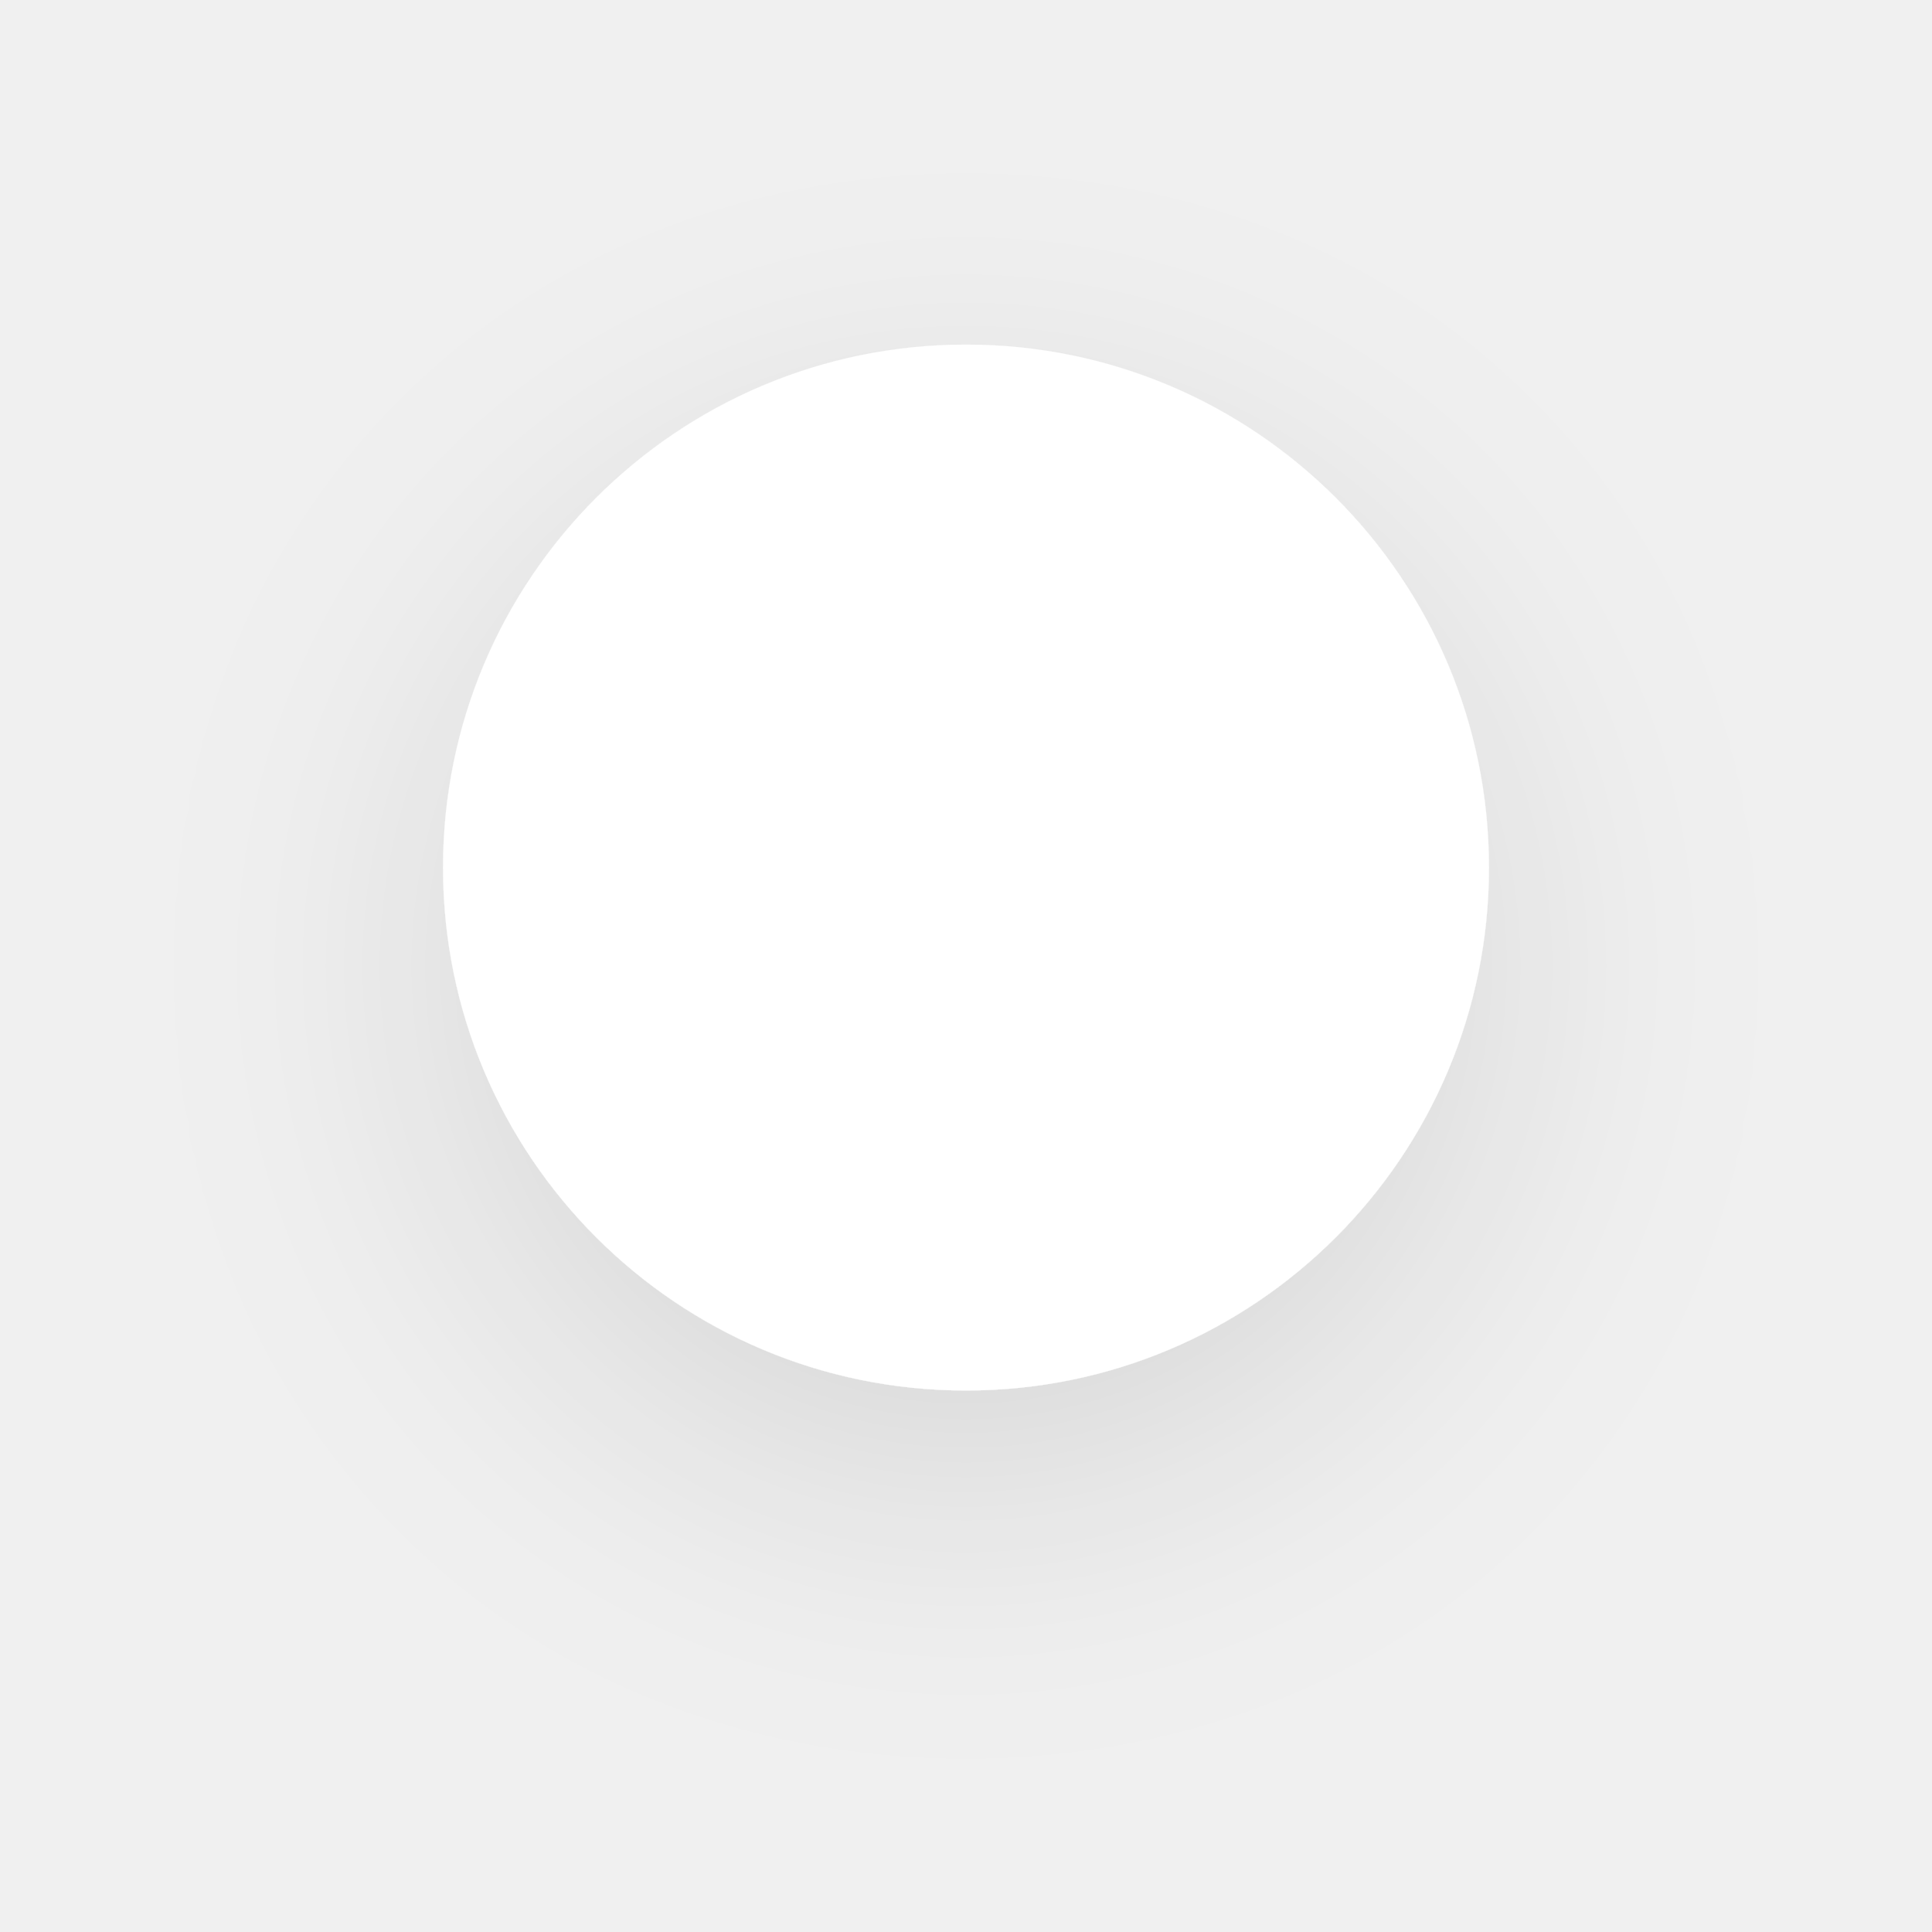
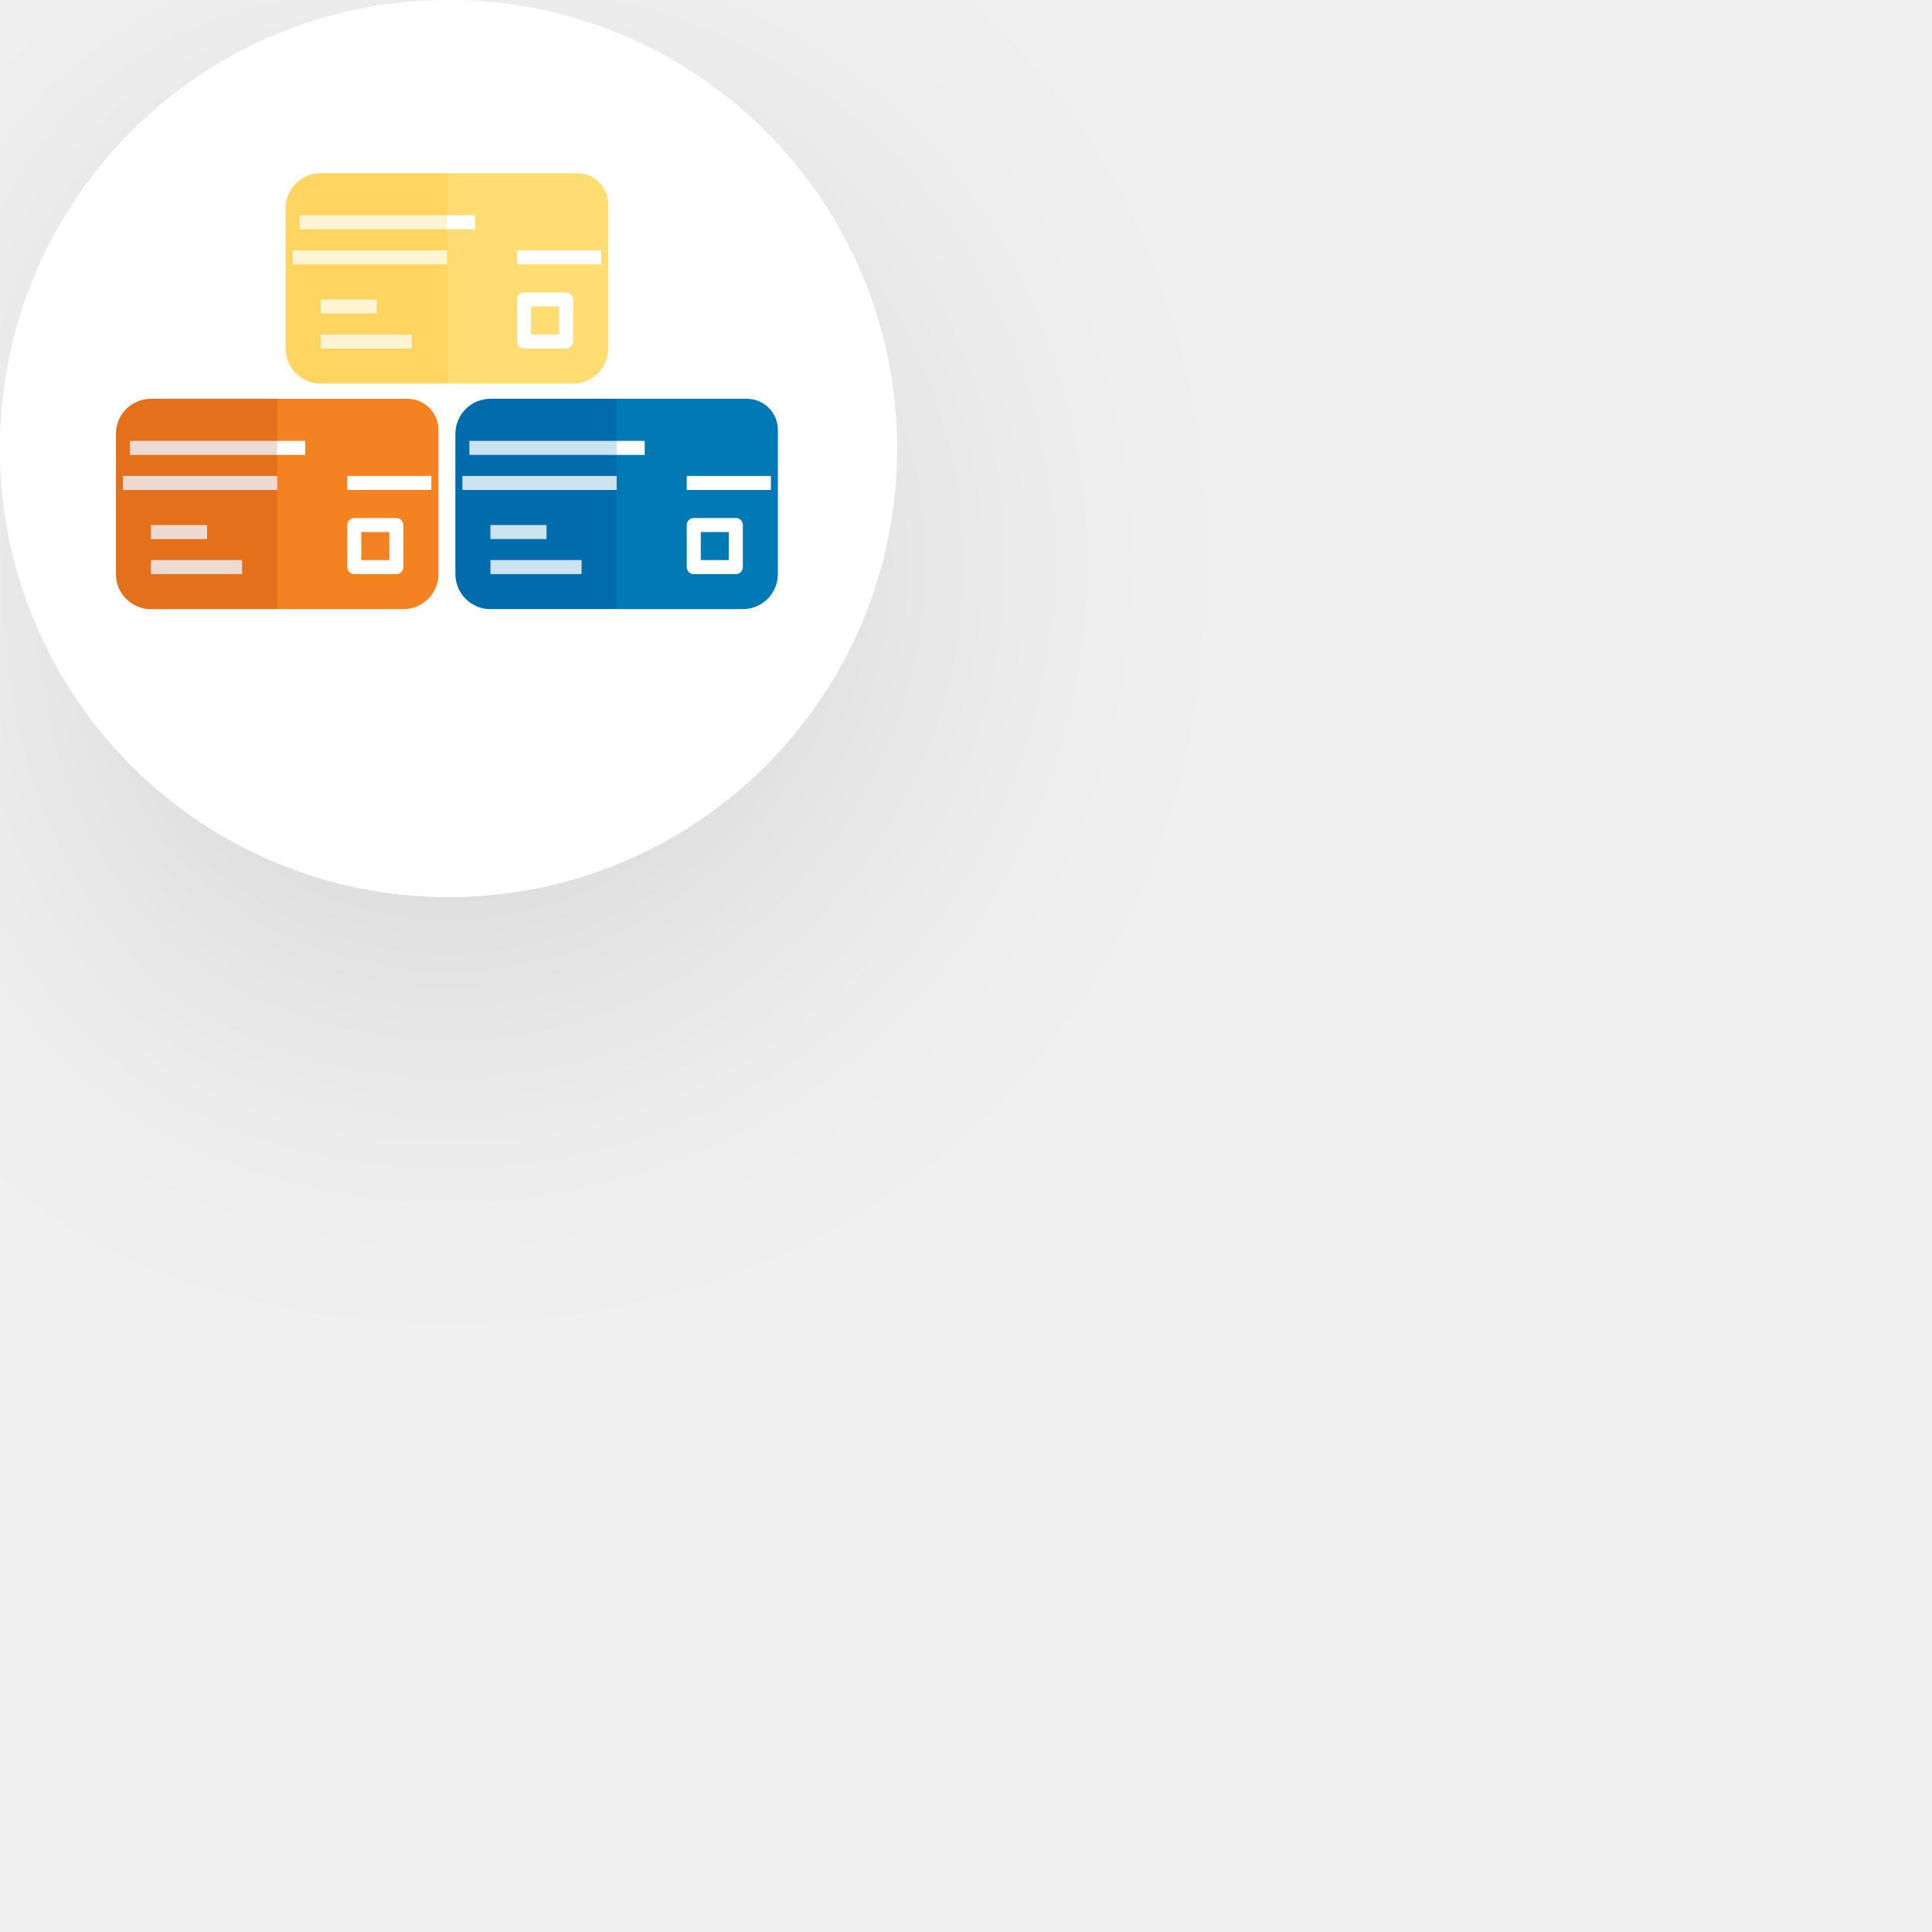
- <svg xmlns="http://www.w3.org/2000/svg" width="196.234" height="196.234" viewBox="0 0 196.234 196.234">
+ <svg xmlns="http://www.w3.org/2000/svg" width="168.007" height="168.007" viewBox="0 0 168.007 168.007">
  <defs>
-     <style>.a{fill:#fff;}.b{fill:none;}.c{clip-path:url(#e);}.d{clip-path:url(#f);}.e{clip-path:url(#g);}.f{fill:#ffdd73;}.g{fill:#0079b5;}.h{fill:#f58220;}.i{opacity:0.2;}.i,.l{mix-blend-mode:multiply;isolation:isolate;}.j{clip-path:url(#h);}.k{fill:#a74d24;}.l{opacity:0.3;}.m{filter:url(#c);}.n{filter:url(#a);}</style>
-     <filter id="a" x="0" y="0" width="196.234" height="196.234" filterUnits="userSpaceOnUse">
+     <filter id="a" x="0" y="0" width="168.007" height="168.007" filterUnits="userSpaceOnUse">
      <feOffset dy="10" input="SourceAlpha" />
      <feGaussianBlur stdDeviation="15" result="b" />
      <feFlood flood-opacity="0.102" />
      <feComposite operator="in" in2="b" />
      <feComposite in="SourceGraphic" />
    </filter>
-     <filter id="c" x="0" y="0" width="196.234" height="196.234" filterUnits="userSpaceOnUse">
-       <feOffset dy="10" input="SourceAlpha" />
-       <feGaussianBlur stdDeviation="15" result="d" />
-       <feFlood flood-opacity="0.102" />
-       <feComposite operator="in" in2="d" />
-       <feComposite in="SourceGraphic" />
-     </filter>
+     <clipPath id="c">
+       <rect width="57.567" height="37.907" fill="none" />
+     </clipPath>
    <clipPath id="e">
-       <g class="n" transform="matrix(1, 0, 0, 1, 0, 0)">
-         <circle class="a" cx="53.117" cy="53.117" r="53.117" transform="translate(237 2177.88)" />
-       </g>
-     </clipPath>
-     <clipPath id="f">
-       <rect class="b" width="78.18" height="51.48" />
-     </clipPath>
-     <clipPath id="g">
-       <rect class="b" width="78.18" height="51.481" />
-     </clipPath>
-     <clipPath id="h">
-       <rect class="b" width="19.044" height="24.84" />
+       <rect width="14.023" height="18.291" fill="none" />
    </clipPath>
  </defs>
-   <g transform="translate(-192 -2242.88)">
-     <g transform="translate(-23.5 -16.12)">
-       <g transform="translate(260.5 2294)">
-         <g class="m" transform="matrix(1, 0, 0, 1, -45, -35)">
-           <circle class="a" cx="53.117" cy="53.117" r="53.117" transform="translate(45 35)" />
-         </g>
+   <g transform="translate(-15.247 -1585.935)">
+     <g transform="translate(56.22 1600.388)">
+       <path d="M962.465,454.55H949.217a3.684,3.684,0,0,1-3.679-3.679V424.377a3.684,3.684,0,0,1,3.679-3.68h14.719a3.684,3.684,0,0,1,3.68,3.68v21.342h-1.472V424.377a2.211,2.211,0,0,0-2.208-2.208H949.217a2.211,2.211,0,0,0-2.208,2.208v26.494a2.211,2.211,0,0,0,2.208,2.208h13.247Z" transform="translate(-945.538 -420.697)" fill="#f7941d" />
+       <path d="M980.02,469.279h-11.5a8.378,8.378,0,0,1-8.368-8.368v-2.672h1.472v2.672a6.9,6.9,0,0,0,6.9,6.9h10.767V449.784a6.641,6.641,0,0,0-1.452-4.14l-7.219-9.022,1.151-.919,7.219,9.022a8.128,8.128,0,0,1,1.773,5.06v18.759A.735.735,0,0,1,980.02,469.279Z" transform="translate(-949.847 -425.122)" fill="#f7941d" />
+       <path d="M971.877,467.77a9.846,9.846,0,0,1-6.366-9.183v-2.277l-6.339-7.485a3.4,3.4,0,0,1,.2-4.609l.074-.072a3.342,3.342,0,0,1,2.429-.922,3.385,3.385,0,0,1,2.38,1.066l9.892,10.51-1.072,1.009L963.18,445.3a1.917,1.917,0,0,0-1.352-.6,1.967,1.967,0,0,0-1.383.527,1.944,1.944,0,0,0-.147,2.654l6.511,7.688a.738.738,0,0,1,.175.476v2.546a8.369,8.369,0,0,0,5.41,7.8Z" transform="translate(-949.321 -427.34)" fill="#f7941d" />
+       <rect width="1.472" height="18.399" transform="translate(16.191 1.472)" fill="#f7941d" />
+       <rect width="1.472" height="8.831" transform="translate(12.511 24.286)" fill="#f7941d" />
+       <rect width="1.472" height="16.191" transform="translate(12.511 0.736)" fill="#f7941d" />
+       <rect width="1.472" height="9.567" transform="translate(3.68 3.68)" fill="#f7941d" />
+       <rect width="1.472" height="5.888" transform="translate(7.359 3.68)" fill="#f7941d" />
+       <path d="M955.908,461.029h-4.416a.736.736,0,0,1-.736-.736v-4.416a.736.736,0,0,1,.736-.735h4.416a.735.735,0,0,1,.735.735v4.416A.736.736,0,0,1,955.908,461.029Zm-3.68-1.472h2.944v-2.944h-2.944Z" transform="translate(-947.077 -430.854)" fill="#f7941d" />
+     </g>
+     <g transform="translate(60.247 1620.935)">
+       <g transform="matrix(1, 0, 0, 1, -45, -35)" filter="url(#a)">
+         <circle cx="39.003" cy="39.003" r="39.003" transform="translate(0 0)" fill="#fff" />
      </g>
    </g>
-     <g class="c" transform="translate(0 100)">
-       <g transform="translate(250.688 2201.77)">
-         <g class="d">
-           <g transform="translate(0 0)">
-             <g class="e">
-               <path class="f" d="M21.425,4.141V20.7a4.144,4.144,0,0,0,4.14,4.139H55.373A4.144,4.144,0,0,0,59.512,20.7V3.663A3.663,3.663,0,0,0,55.849,0H25.565a4.145,4.145,0,0,0-4.14,4.141" transform="translate(-1.378 0)" />
-               <rect class="a" width="20.7" height="1.656" transform="translate(21.702 4.969)" />
-               <rect class="a" width="9.936" height="1.656" transform="translate(47.369 9.11)" />
-               <rect class="a" width="18.216" height="1.656" transform="translate(20.875 9.11)" />
-               <rect class="a" width="10.764" height="1.656" transform="translate(24.186 19.046)" />
-               <rect class="a" width="6.624" height="1.656" transform="translate(24.186 14.905)" />
-               <path class="a" d="M57.251,15.872v4.969a.827.827,0,0,1-.827.827H51.454a.829.829,0,0,1-.828-.826v-4.97a.828.828,0,0,1,.826-.827h4.971a.828.828,0,0,1,.827.826Zm-1.656.828H52.283v3.311h3.311Z" transform="translate(-3.257 -0.968)" />
-               <path class="g" d="M42.849,32.612V49.172a4.144,4.144,0,0,0,4.14,4.139H76.8a4.144,4.144,0,0,0,4.139-4.139V32.134a3.663,3.663,0,0,0-3.663-3.662H46.989a4.145,4.145,0,0,0-4.14,4.14" transform="translate(-2.756 -1.831)" />
-               <rect class="a" width="20.7" height="1.656" transform="translate(41.748 31.61)" />
-               <rect class="a" width="9.936" height="1.656" transform="translate(67.416 35.749)" />
-               <rect class="a" width="18.216" height="1.656" transform="translate(40.921 35.749)" />
-               <rect class="a" width="10.764" height="1.656" transform="translate(44.233 45.686)" />
-               <rect class="a" width="6.624" height="1.656" transform="translate(44.233 41.546)" />
-               <path class="a" d="M78.676,44.344v4.968a.828.828,0,0,1-.828.828H72.878a.828.828,0,0,1-.827-.828V44.344a.827.827,0,0,1,.826-.827h4.97a.827.827,0,0,1,.828.826Zm-1.656.828H73.708v3.311h3.311Z" transform="translate(-4.635 -2.799)" />
-               <path class="h" d="M0,32.612V49.172a4.144,4.144,0,0,0,4.14,4.139H33.948a4.144,4.144,0,0,0,4.139-4.139V32.134a3.663,3.663,0,0,0-3.663-3.662H4.14A4.145,4.145,0,0,0,0,32.612" transform="translate(0 -1.831)" />
-               <rect class="a" width="20.701" height="1.656" transform="translate(1.655 31.61)" />
-               <rect class="a" width="9.936" height="1.656" transform="translate(27.323 35.749)" />
-               <rect class="a" width="18.216" height="1.656" transform="translate(0.828 35.749)" />
-               <rect class="a" width="10.764" height="1.656" transform="translate(4.14 45.686)" />
-               <rect class="a" width="6.625" height="1.656" transform="translate(4.14 41.546)" />
-               <path class="a" d="M35.827,44.344v4.968a.828.828,0,0,1-.828.828H30.029a.828.828,0,0,1-.827-.828V44.344a.826.826,0,0,1,.825-.827H35a.827.827,0,0,1,.828.826Zm-1.656.828H30.858v3.311H34.17Z" transform="translate(-1.879 -2.799)" />
-               <g class="i" transform="translate(0 26.64)">
-                 <g class="j">
-                   <path class="k" d="M4.14,28.472A4.145,4.145,0,0,0,0,32.613V49.173a4.145,4.145,0,0,0,4.14,4.139h14.9V28.472Z" transform="translate(0 -28.472)" />
-                 </g>
+     <g transform="translate(25.326 1600.999)">
+       <g clip-path="url(#c)">
+         <g transform="translate(0 0)">
+           <g clip-path="url(#c)">
+             <path d="M21.425,3.049V15.243a3.051,3.051,0,0,0,3.049,3.048H46.422a3.051,3.051,0,0,0,3.048-3.048V2.7a2.7,2.7,0,0,0-2.7-2.7h-22.3a3.052,3.052,0,0,0-3.049,3.049" transform="translate(-6.664 0)" fill="#ffdd73" />
+             <rect width="15.242" height="1.219" transform="translate(15.98 3.659)" fill="#fff" />
+             <rect width="7.316" height="1.219" transform="translate(34.88 6.708)" fill="#fff" />
+             <rect width="13.413" height="1.219" transform="translate(15.371 6.708)" fill="#fff" />
+             <rect width="7.926" height="1.219" transform="translate(17.809 14.024)" fill="#fff" />
+             <rect width="4.877" height="1.219" transform="translate(17.809 10.975)" fill="#fff" />
+             <path d="M55.5,15.654v3.659a.609.609,0,0,1-.609.609H51.236a.61.61,0,0,1-.61-.608v-3.66a.61.61,0,0,1,.608-.609h3.66a.61.61,0,0,1,.609.608Zm-1.219.61H51.846V18.7h2.438Z" transform="translate(-15.746 -4.679)" fill="#fff" />
+             <path d="M42.849,31.521V43.714A3.051,3.051,0,0,0,45.9,46.762H67.846a3.051,3.051,0,0,0,3.048-3.048V31.169a2.7,2.7,0,0,0-2.7-2.7H45.9a3.052,3.052,0,0,0-3.049,3.049" transform="translate(-13.327 -8.855)" fill="#0079b5" />
+             <rect width="15.242" height="1.219" transform="translate(30.74 23.276)" fill="#fff" />
+             <rect width="7.316" height="1.219" transform="translate(49.641 26.324)" fill="#fff" />
+             <rect width="13.413" height="1.219" transform="translate(30.131 26.324)" fill="#fff" />
+             <rect width="7.926" height="1.219" transform="translate(32.57 33.64)" fill="#fff" />
+             <rect width="4.877" height="1.219" transform="translate(32.57 30.592)" fill="#fff" />
+             <path d="M76.929,44.126v3.658a.61.61,0,0,1-.61.61H72.66a.61.61,0,0,1-.609-.61V44.126a.609.609,0,0,1,.608-.609h3.66a.609.609,0,0,1,.61.608Zm-1.219.61H73.271v2.438h2.438Z" transform="translate(-22.41 -13.535)" fill="#fff" />
+             <path d="M0,31.521V43.714a3.051,3.051,0,0,0,3.049,3.048H25a3.051,3.051,0,0,0,3.048-3.048V31.169a2.7,2.7,0,0,0-2.7-2.7H3.049A3.052,3.052,0,0,0,0,31.521" transform="translate(0 -8.855)" fill="#f58220" />
+             <rect width="15.243" height="1.219" transform="translate(1.219 23.276)" fill="#fff" />
+             <rect width="7.316" height="1.219" transform="translate(20.119 26.324)" fill="#fff" />
+             <rect width="13.413" height="1.219" transform="translate(0.61 26.324)" fill="#fff" />
+             <rect width="7.926" height="1.219" transform="translate(3.049 33.64)" fill="#fff" />
+             <rect width="4.878" height="1.219" transform="translate(3.049 30.592)" fill="#fff" />
+             <path d="M34.08,44.126v3.658a.61.61,0,0,1-.61.61H29.811a.61.61,0,0,1-.609-.61V44.126a.609.609,0,0,1,.608-.609H33.47a.609.609,0,0,1,.61.608Zm-1.219.61H30.421v2.438H32.86Z" transform="translate(-9.083 -13.535)" fill="#fff" />
+             <g transform="translate(0 19.616)" opacity="0.2" style="mix-blend-mode:multiply;isolation:isolate">
+               <g clip-path="url(#e)">
+                 <path d="M3.049,28.472A3.052,3.052,0,0,0,0,31.521V43.715a3.052,3.052,0,0,0,3.049,3.048H14.023V28.472Z" transform="translate(0 -28.472)" fill="#a74d24" />
              </g>
-               <g class="l" transform="translate(20.047 0)">
-                 <g class="j">
-                   <path class="f" d="M25.565,0a4.145,4.145,0,0,0-4.14,4.141V20.7a4.145,4.145,0,0,0,4.14,4.139h14.9V0Z" transform="translate(-21.425)" />
-                 </g>
+             </g>
+             <g transform="translate(14.761 0)" opacity="0.3" style="mix-blend-mode:multiply;isolation:isolate">
+               <g clip-path="url(#e)">
+                 <path d="M24.474,0a3.052,3.052,0,0,0-3.049,3.049V15.243a3.052,3.052,0,0,0,3.049,3.048H35.448V0Z" transform="translate(-21.425)" fill="#ffdd73" />
              </g>
-               <g class="i" transform="translate(40.093 26.64)">
-                 <g class="j">
-                   <path class="g" d="M46.989,28.472a4.145,4.145,0,0,0-4.14,4.141V49.173a4.145,4.145,0,0,0,4.14,4.139h14.9V28.472Z" transform="translate(-42.849 -28.472)" />
-                 </g>
+             </g>
+             <g transform="translate(29.522 19.616)" opacity="0.2" style="mix-blend-mode:multiply;isolation:isolate">
+               <g clip-path="url(#e)">
+                 <path d="M45.9,28.472a3.052,3.052,0,0,0-3.049,3.049V43.715A3.052,3.052,0,0,0,45.9,46.763H56.872V28.472Z" transform="translate(-42.849 -28.472)" fill="#0079b5" />
              </g>
            </g>
          </g>
        </g>
      </g>
    </g>
  </g>
</svg>
